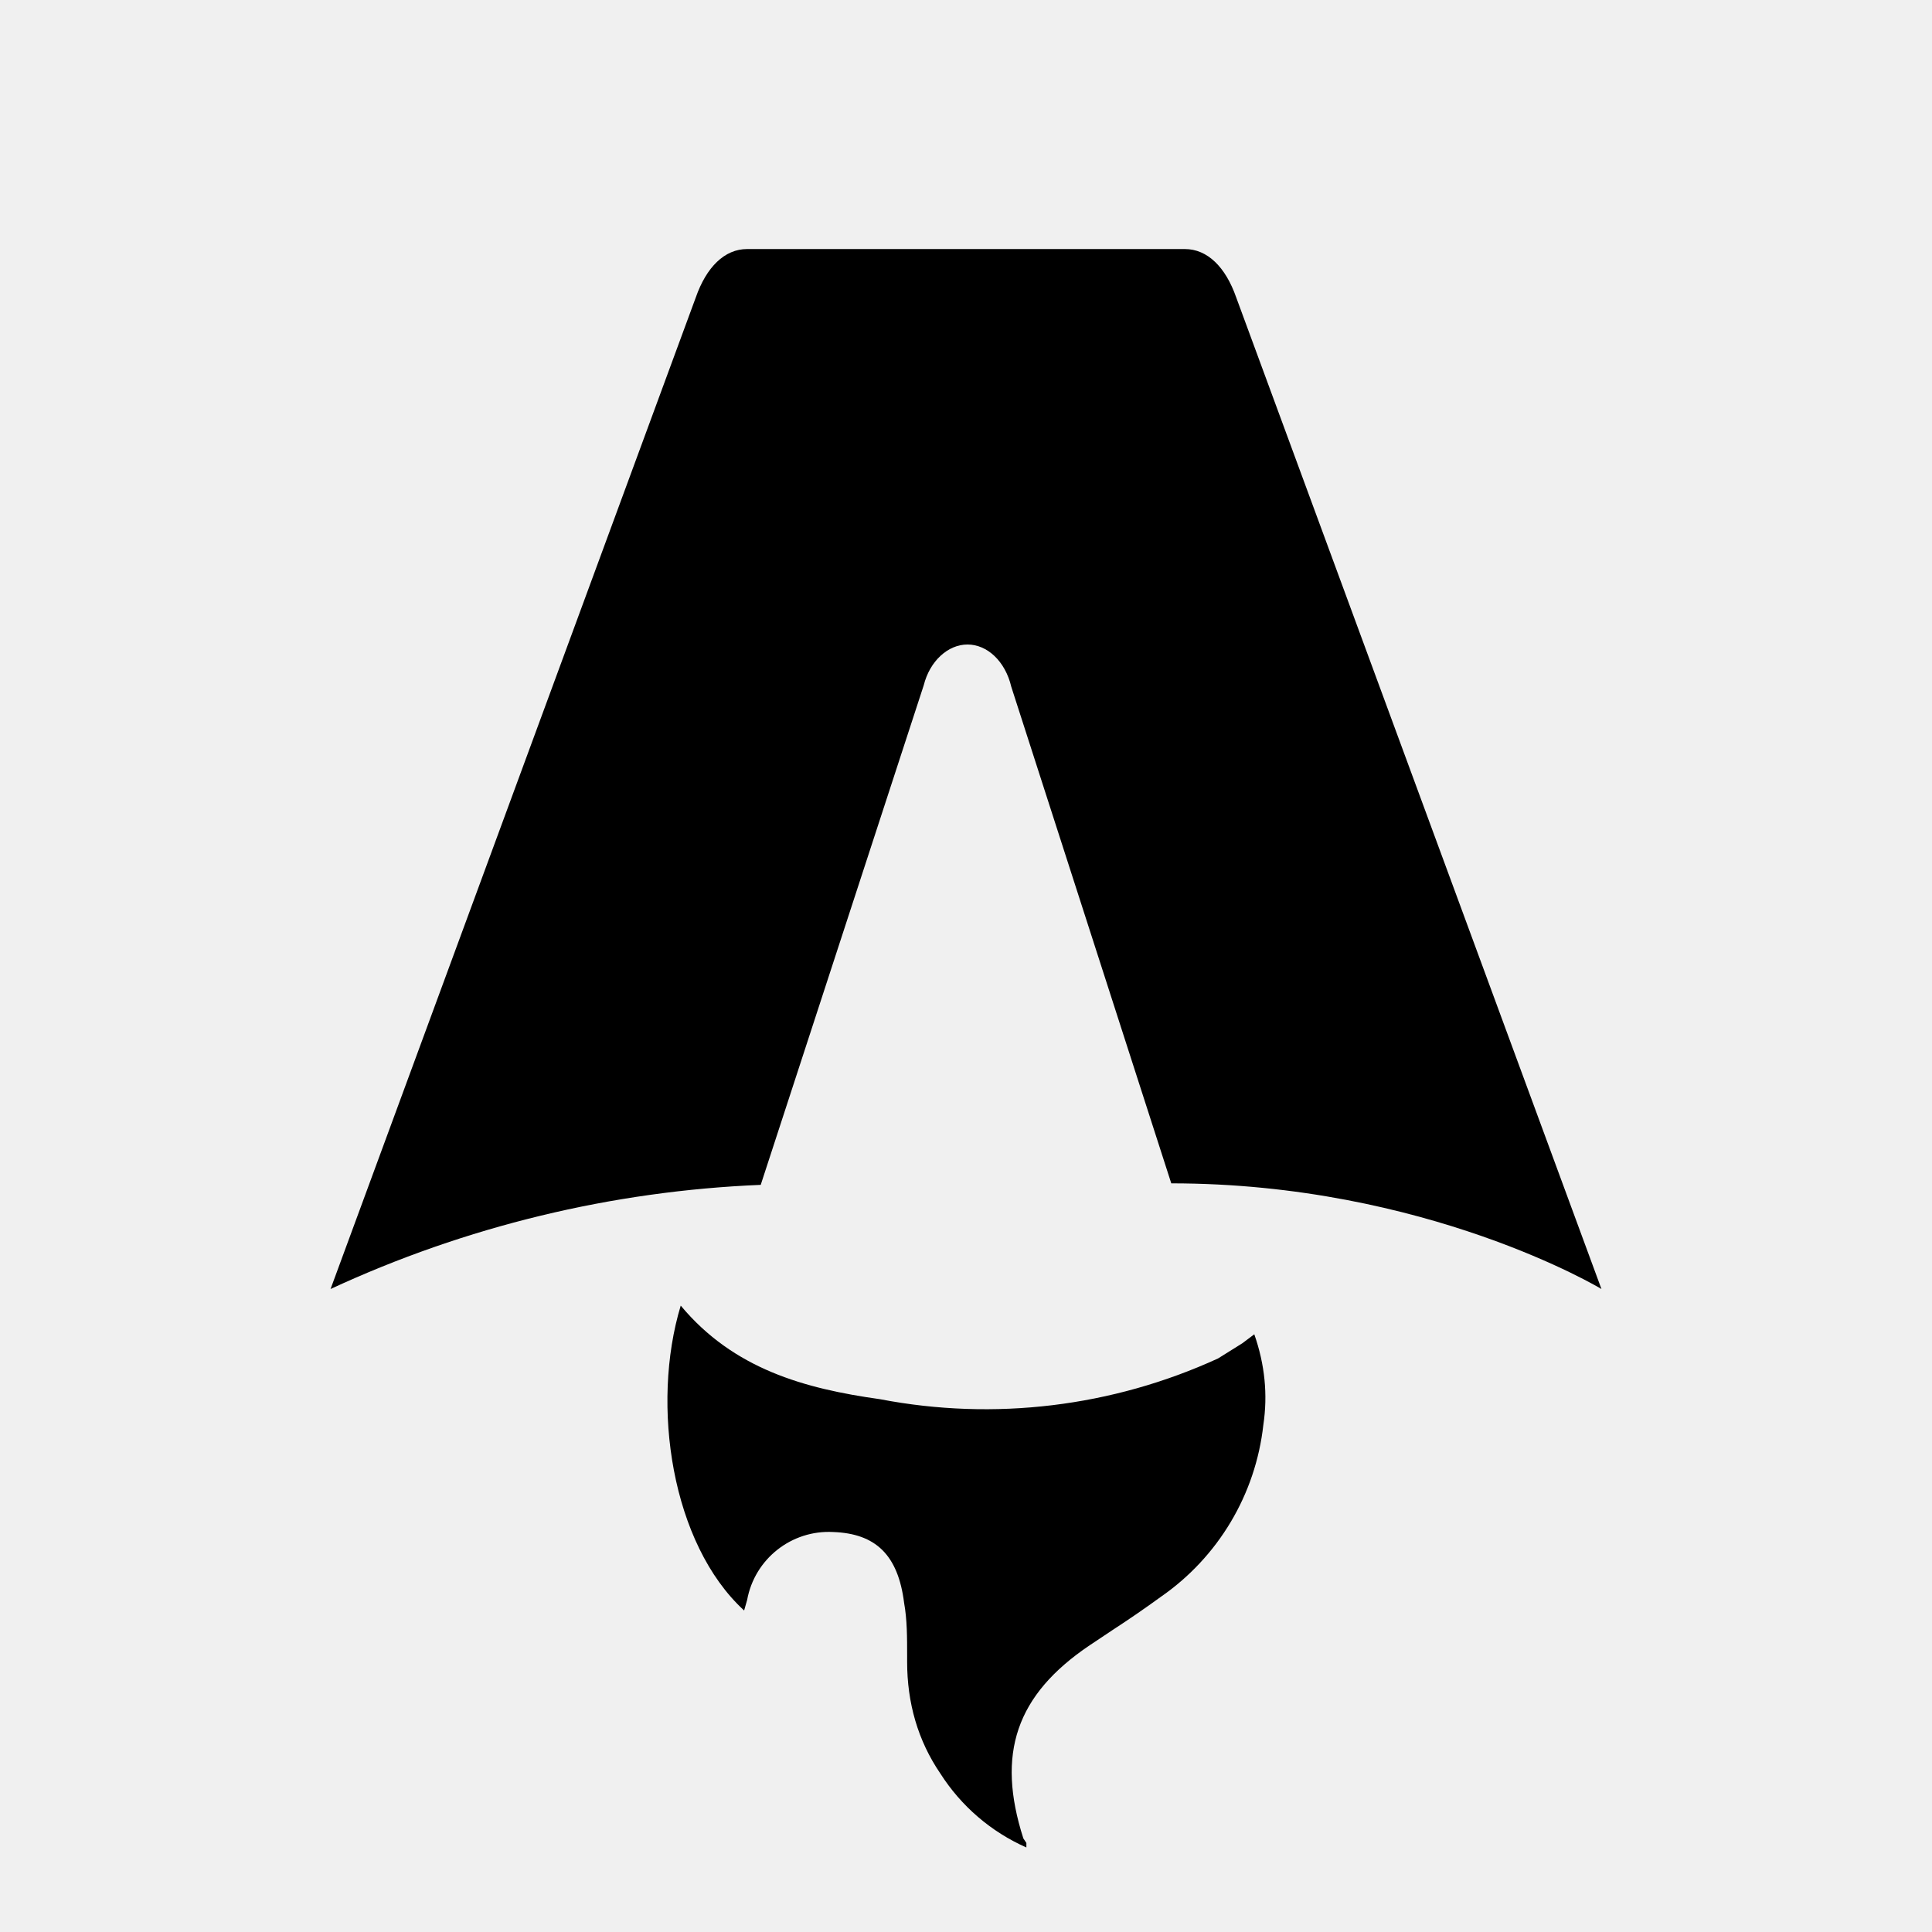
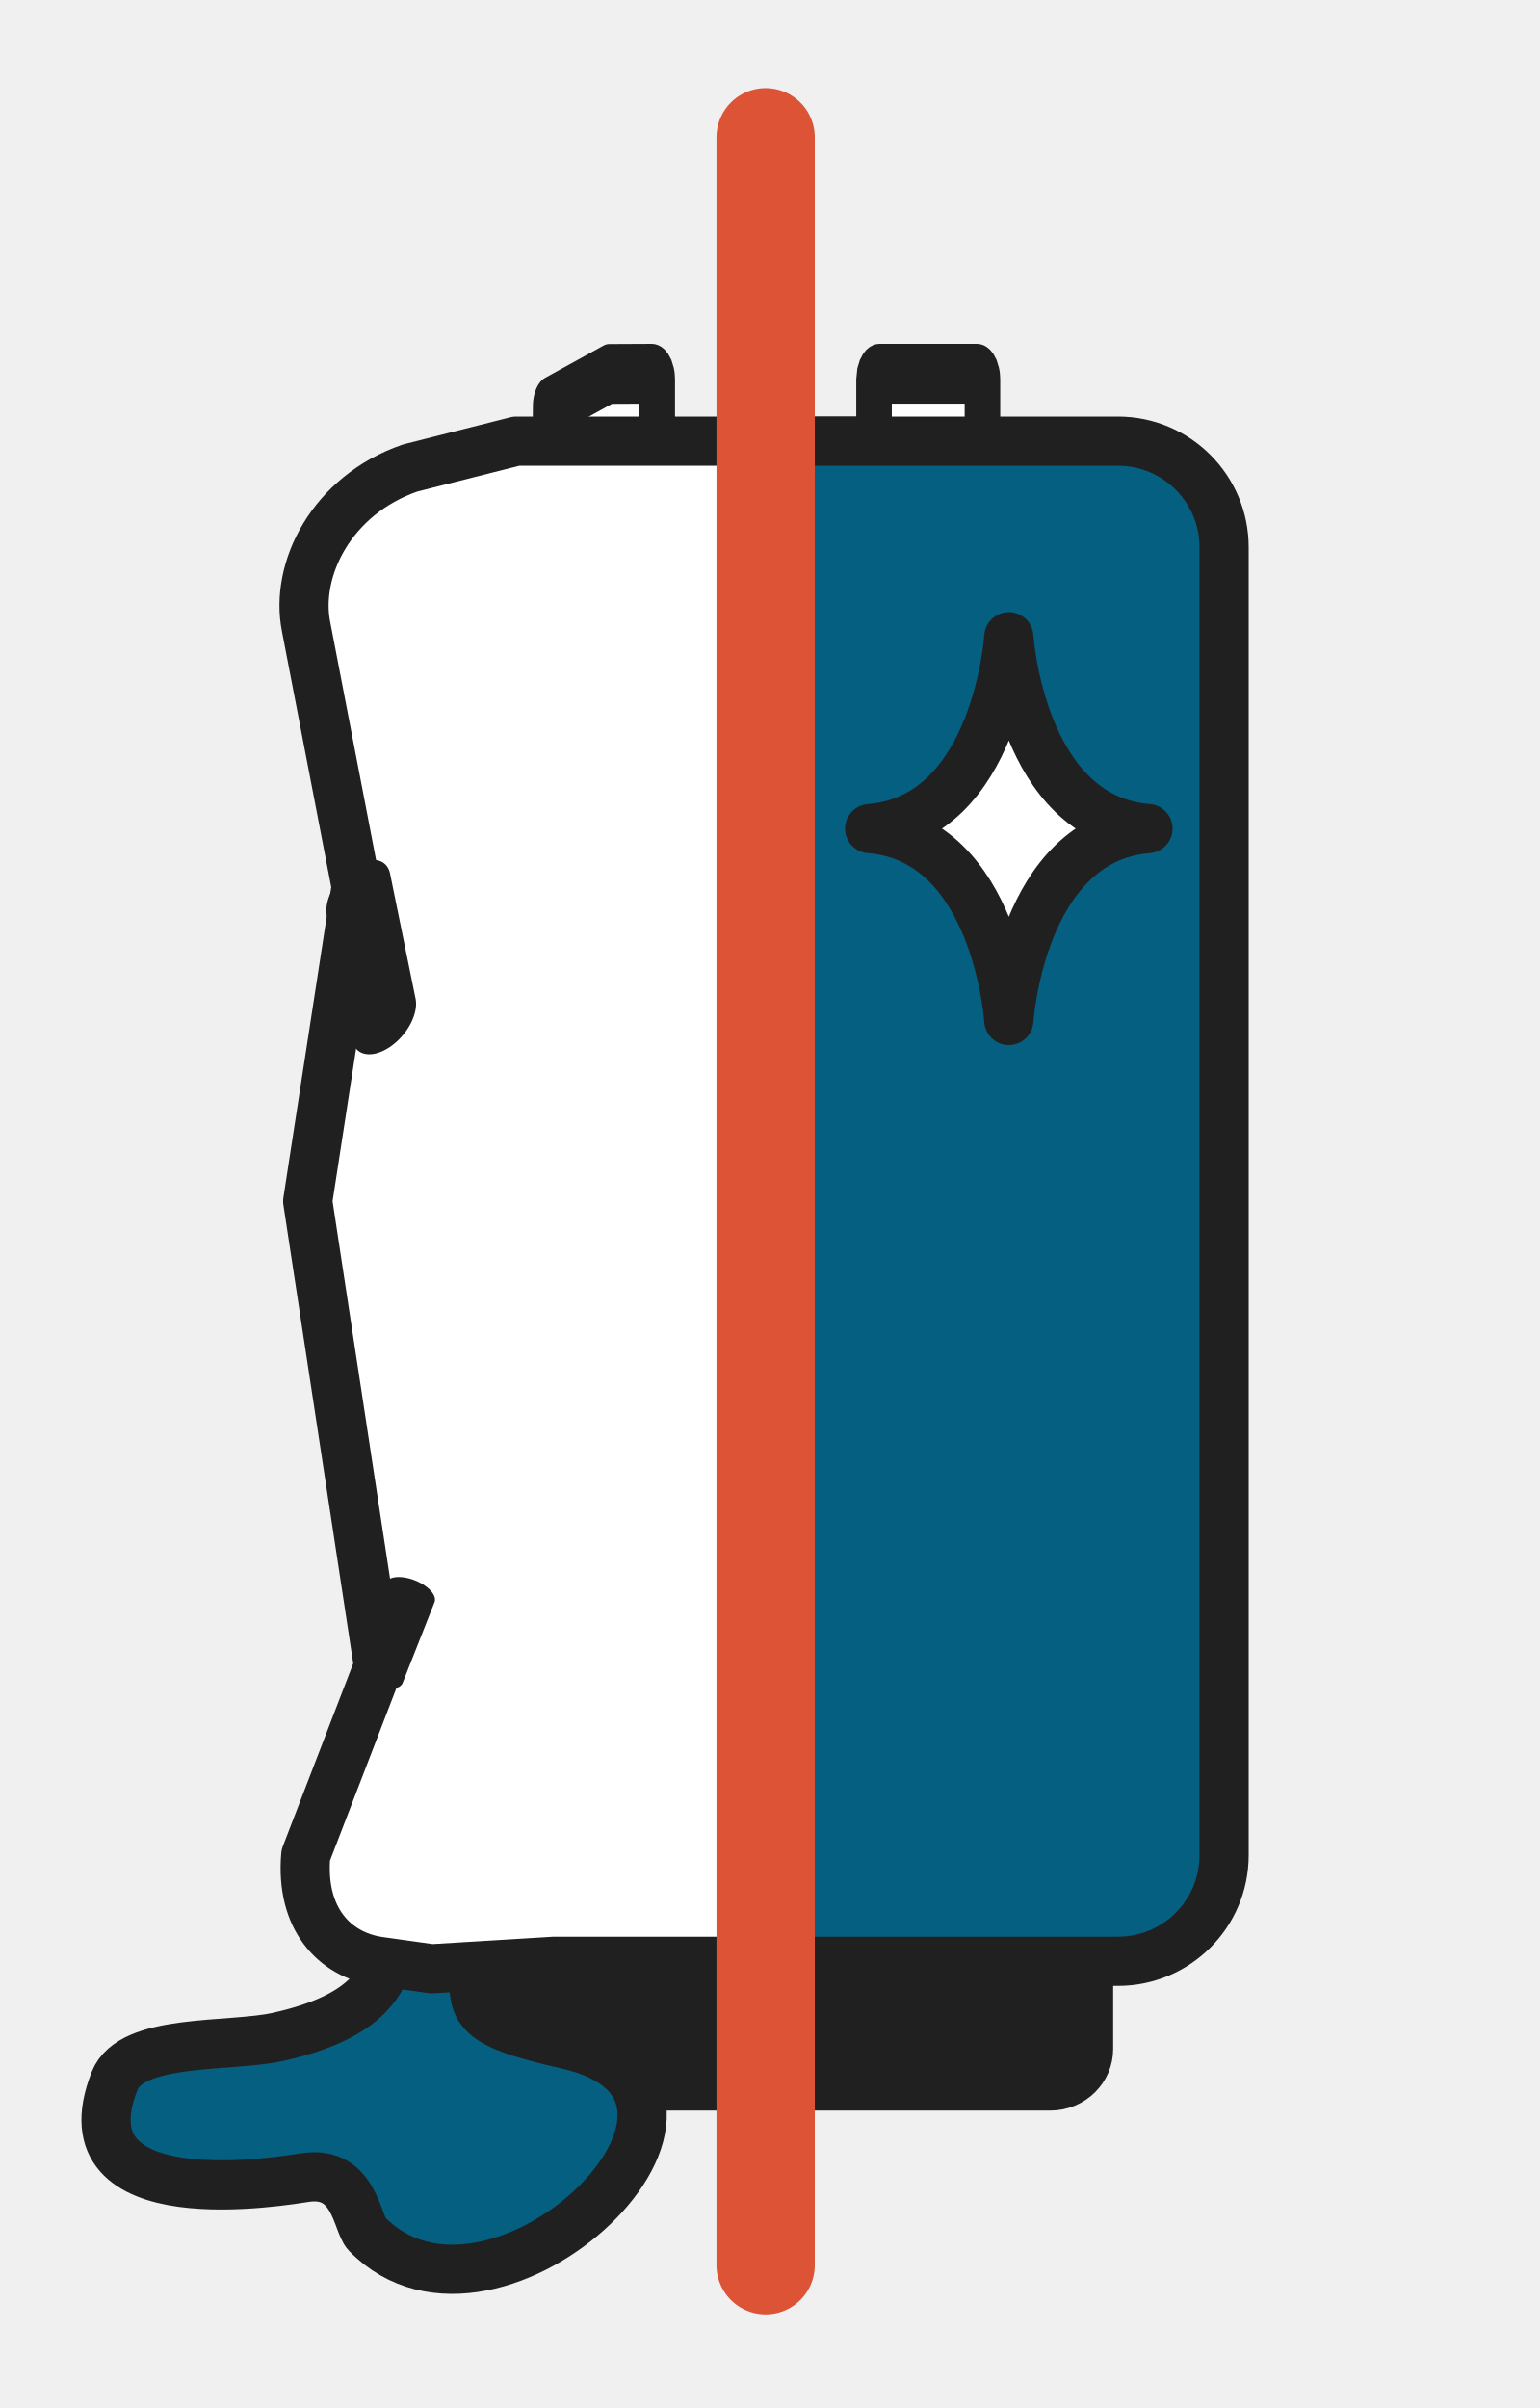
- <svg xmlns="http://www.w3.org/2000/svg" fill="none" viewBox="0 0 128 128">
-   <path d="M50.4 78.5a75.1 75.1 0 0 0-28.5 6.9l24.2-65.7c.7-2 1.9-3.2 3.4-3.2h29c1.5 0 2.7 1.2 3.4 3.2l24.2 65.7s-11.6-7-28.5-7L67 45.5c-.4-1.7-1.6-2.8-2.9-2.8-1.3 0-2.5 1.1-2.9 2.7L50.4 78.5Zm-1.1 28.2Zm-4.2-20.2c-2 6.6-.6 15.8 4.2 20.2a17.5 17.5 0 0 1 .2-.7 5.5 5.5 0 0 1 5.7-4.5c2.8.1 4.3 1.5 4.7 4.7.2 1.1.2 2.3.2 3.5v.4c0 2.7.7 5.2 2.2 7.4a13 13 0 0 0 5.7 4.9v-.3l-.2-.3c-1.8-5.6-.5-9.5 4.4-12.8l1.5-1a73 73 0 0 0 3.2-2.2 16 16 0 0 0 6.8-11.4c.3-2 .1-4-.6-6l-.8.6-1.6 1a37 37 0 0 1-22.4 2.7c-5-.7-9.7-2-13.2-6.2Z" />
-   <style>
-         path { fill: #000; }
-         @media (prefers-color-scheme: dark) {
-             path { fill: #FFF; }
-         }
-     </style>
+ <svg xmlns="http://www.w3.org/2000/svg" width="100%" height="100%" viewBox="0 0 172 269" version="1.1" xml:space="preserve" style="fill-rule:evenodd;clip-rule:evenodd;stroke-linecap:round;stroke-linejoin:round;stroke-miterlimit:1.5;">
+   <g transform="matrix(1,0,0,1,-151.101,-365.572)">
+     <g transform="matrix(52.3472,0,0,39.0786,2202.54,6202.04)">
+       <rect x="-42.076" y="-158.707" width="22.924" height="25.589" style="fill:none;" />
+       <g transform="matrix(0.0191032,0,0,0.0255894,-42.0755,-158.707)">
+         <g transform="matrix(0.474759,0,0,0.474759,118.693,381.082)">
+           <g transform="matrix(0.936584,0,0,0.883201,71.9525,158.885)">
+             <path d="M188.42,305.661L269.384,305.661L269.384,329.048C269.384,334.584 265.146,339.078 259.926,339.078L188.42,339.078M188.42,339.078L116.914,339.078C111.694,339.078 107.456,334.584 107.456,329.048L107.456,305.661L187.953,305.661" style="fill:rgb(32,32,32);stroke:rgb(32,32,32);stroke-width:12.71px;" />
+           </g>
+           <g transform="matrix(2.73018,0,0,2.73018,58.7999,-383.722)">
+             <path d="M44.322,297.623C44.274,301.775 43.768,302.869 52.282,304.781C70.45,308.86 46.11,332.439 35.089,321.124C34.207,320.218 34.047,315.647 29.816,316.255C28.082,316.505 8.619,319.927 13.336,307.936C14.797,304.221 23.217,305.07 27.407,304.142C35.564,302.335 36.568,299.002 37.274,296.488" style="fill:rgb(5,95,128);stroke:rgb(32,32,32);stroke-width:4.24px;" />
+           </g>
+           <g transform="matrix(1.27549,0,0,1.27549,-70.4485,-56.1174)">
+             <rect x="250" y="99.784" width="18.418" height="280.432" style="fill:rgb(103,192,198);stroke:rgb(32,32,32);stroke-width:9.07px;" />
+           </g>
+           <g transform="matrix(0.134854,0,0,0.226656,184.75,37.4669)">
+             <path d="M283.003,84.273L283.003,333.451C283.003,336.556 278.765,339.078 273.545,339.078L103.295,339.078C98.075,339.078 93.837,336.556 93.837,333.451L97.059,112.333L199.114,78.855L273.545,78.646C278.765,78.646 283.003,81.167 283.003,84.273Z" style="fill:white;stroke:rgb(32,32,32);stroke-width:62.05px;" />
+           </g>
+           <g transform="matrix(0.134854,0,0,0.226656,261.279,37.4669)">
+             <path d="M283.003,84.273L283.003,333.451C283.003,336.556 278.765,339.078 273.545,339.078L103.295,339.078C98.075,339.078 93.837,336.556 93.837,333.451L93.837,84.273C93.837,81.167 98.075,78.646 103.295,78.646L273.545,78.646C278.765,78.646 283.003,81.167 283.003,84.273Z" style="fill:white;stroke:rgb(32,32,32);stroke-width:62.05px;" />
+           </g>
+           <g transform="matrix(1.27549,0,0,1.27549,-83.2034,-56.1174)">
+             <path d="M260,99.784L325.011,99.784C335.813,99.784 344.583,108.554 344.583,119.356L344.583,360.644C344.583,371.446 335.813,380.216 325.011,380.216L260,380.216" style="fill:rgb(5,95,128);stroke:rgb(32,32,32);stroke-width:9.07px;" />
+           </g>
+           <g transform="matrix(5.00204,0,0,3.13503,-90.2831,-147.076)">
+             <rect x="31.696" y="36.493" width="72.022" height="180.637" style="fill:none;" />
+           </g>
+           <g transform="matrix(-1.27549,-1.56202e-16,1.56202e-16,-1.27549,579.714,581.627)">
+             <path d="M259.736,119.784L298.733,119.784L321.334,118.406L331.158,119.784C339.326,121.017 345.58,127.687 344.583,139.356L331.158,174.231L344.223,260L335.276,318.022L344.515,365.958C346.653,376.542 339.811,390.273 325.319,395.264L305.742,400.216L259.736,400.216" style="fill:white;stroke:rgb(32,32,32);stroke-width:9.07px;" />
+           </g>
+           <g transform="matrix(2.10457,-0.531388,-0.531388,2.27883,-53.7242,-44.531)">
+             <path d="M130.348,127.969L136.848,142.409" style="fill:none;stroke:rgb(32,32,32);stroke-width:6.96px;" />
+           </g>
+           <g transform="matrix(2.54566,0.467358,0.467358,1.54648,-234.681,103.5)">
+             <path d="M130.631,127.089L136.144,113.126" style="fill:none;stroke:rgb(32,32,32);stroke-width:4.52px;" />
+           </g>
+           <g transform="matrix(2.73018,0,0,2.73018,58.7561,-383.037)">
+             <path d="M102.425,199.751C91.445,200.625 90.432,216.287 90.432,216.287C90.432,216.287 89.42,200.625 78.439,199.751C89.42,198.877 90.432,183.215 90.432,183.215C90.432,183.215 91.445,198.877 102.425,199.751Z" style="fill:white;stroke:rgb(32,32,32);stroke-width:4.24px;" />
+           </g>
+           <g transform="matrix(1.27549,0,0,1.27549,-70.4485,-55.9612)">
+             <path d="M250,43.596L250,436.159" style="fill:none;stroke:rgb(220,84,53);stroke-width:18.14px;" />
+           </g>
+         </g>
+       </g>
+     </g>
+   </g>
</svg>
